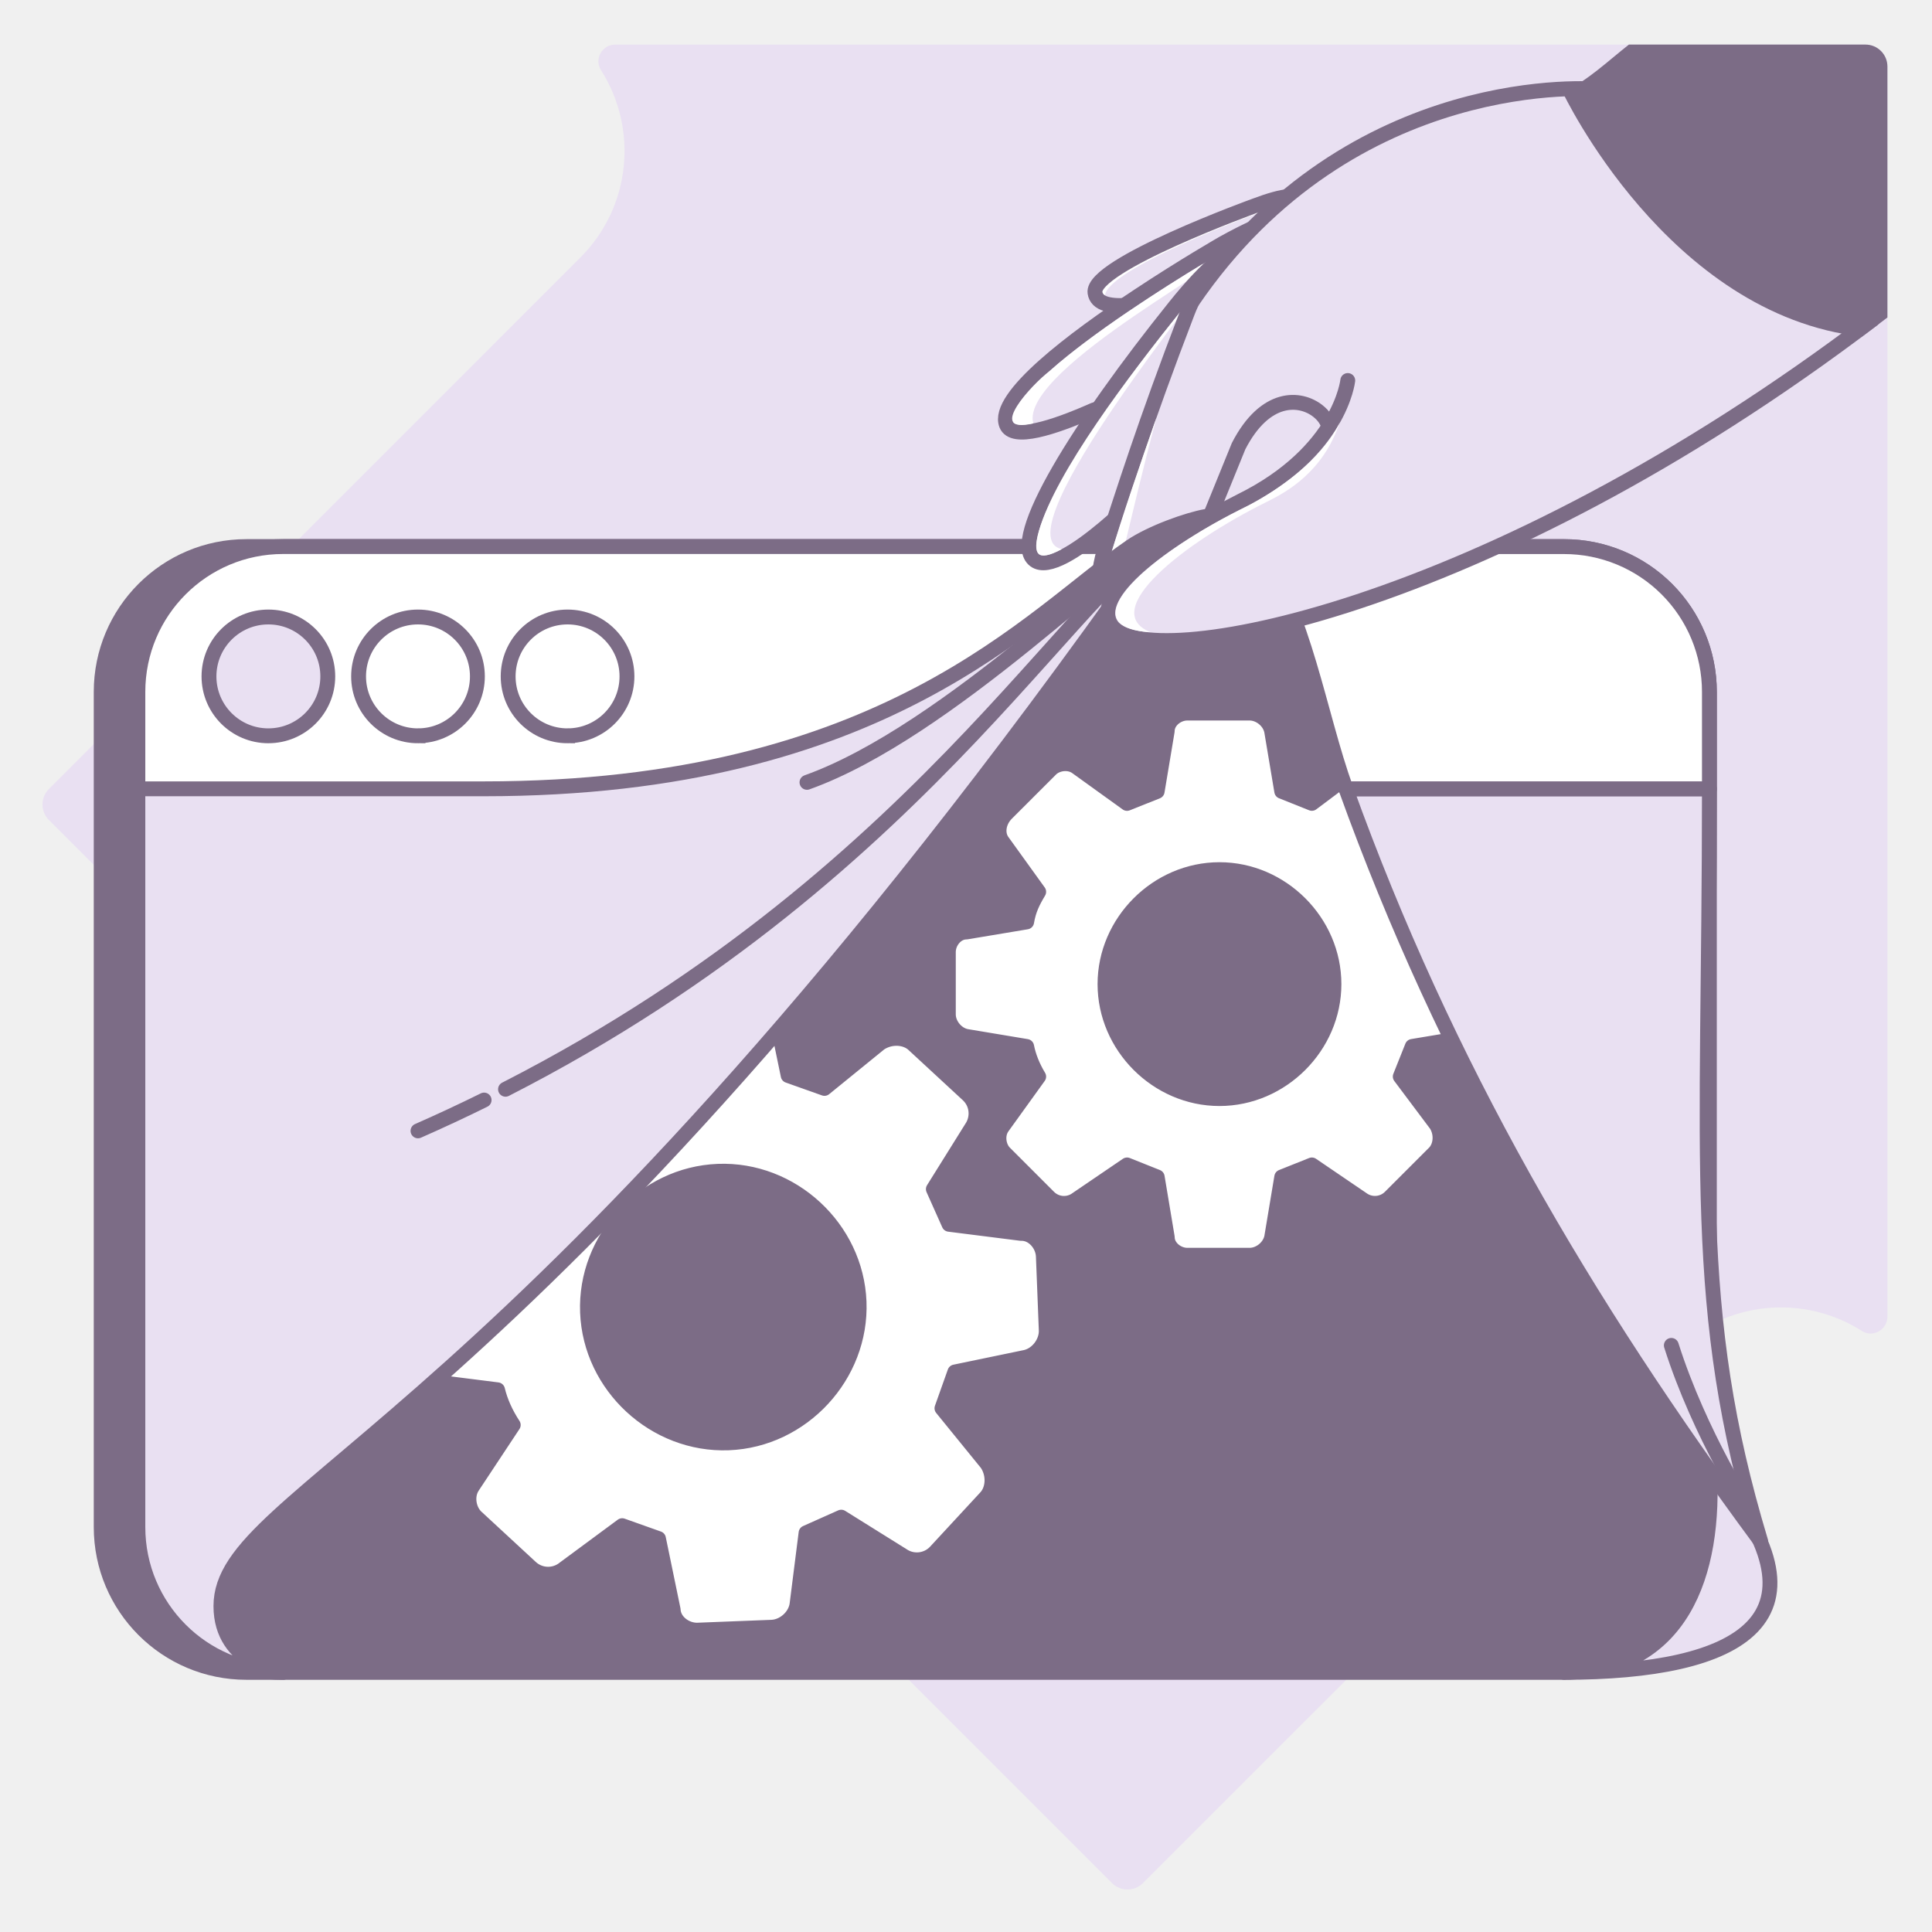
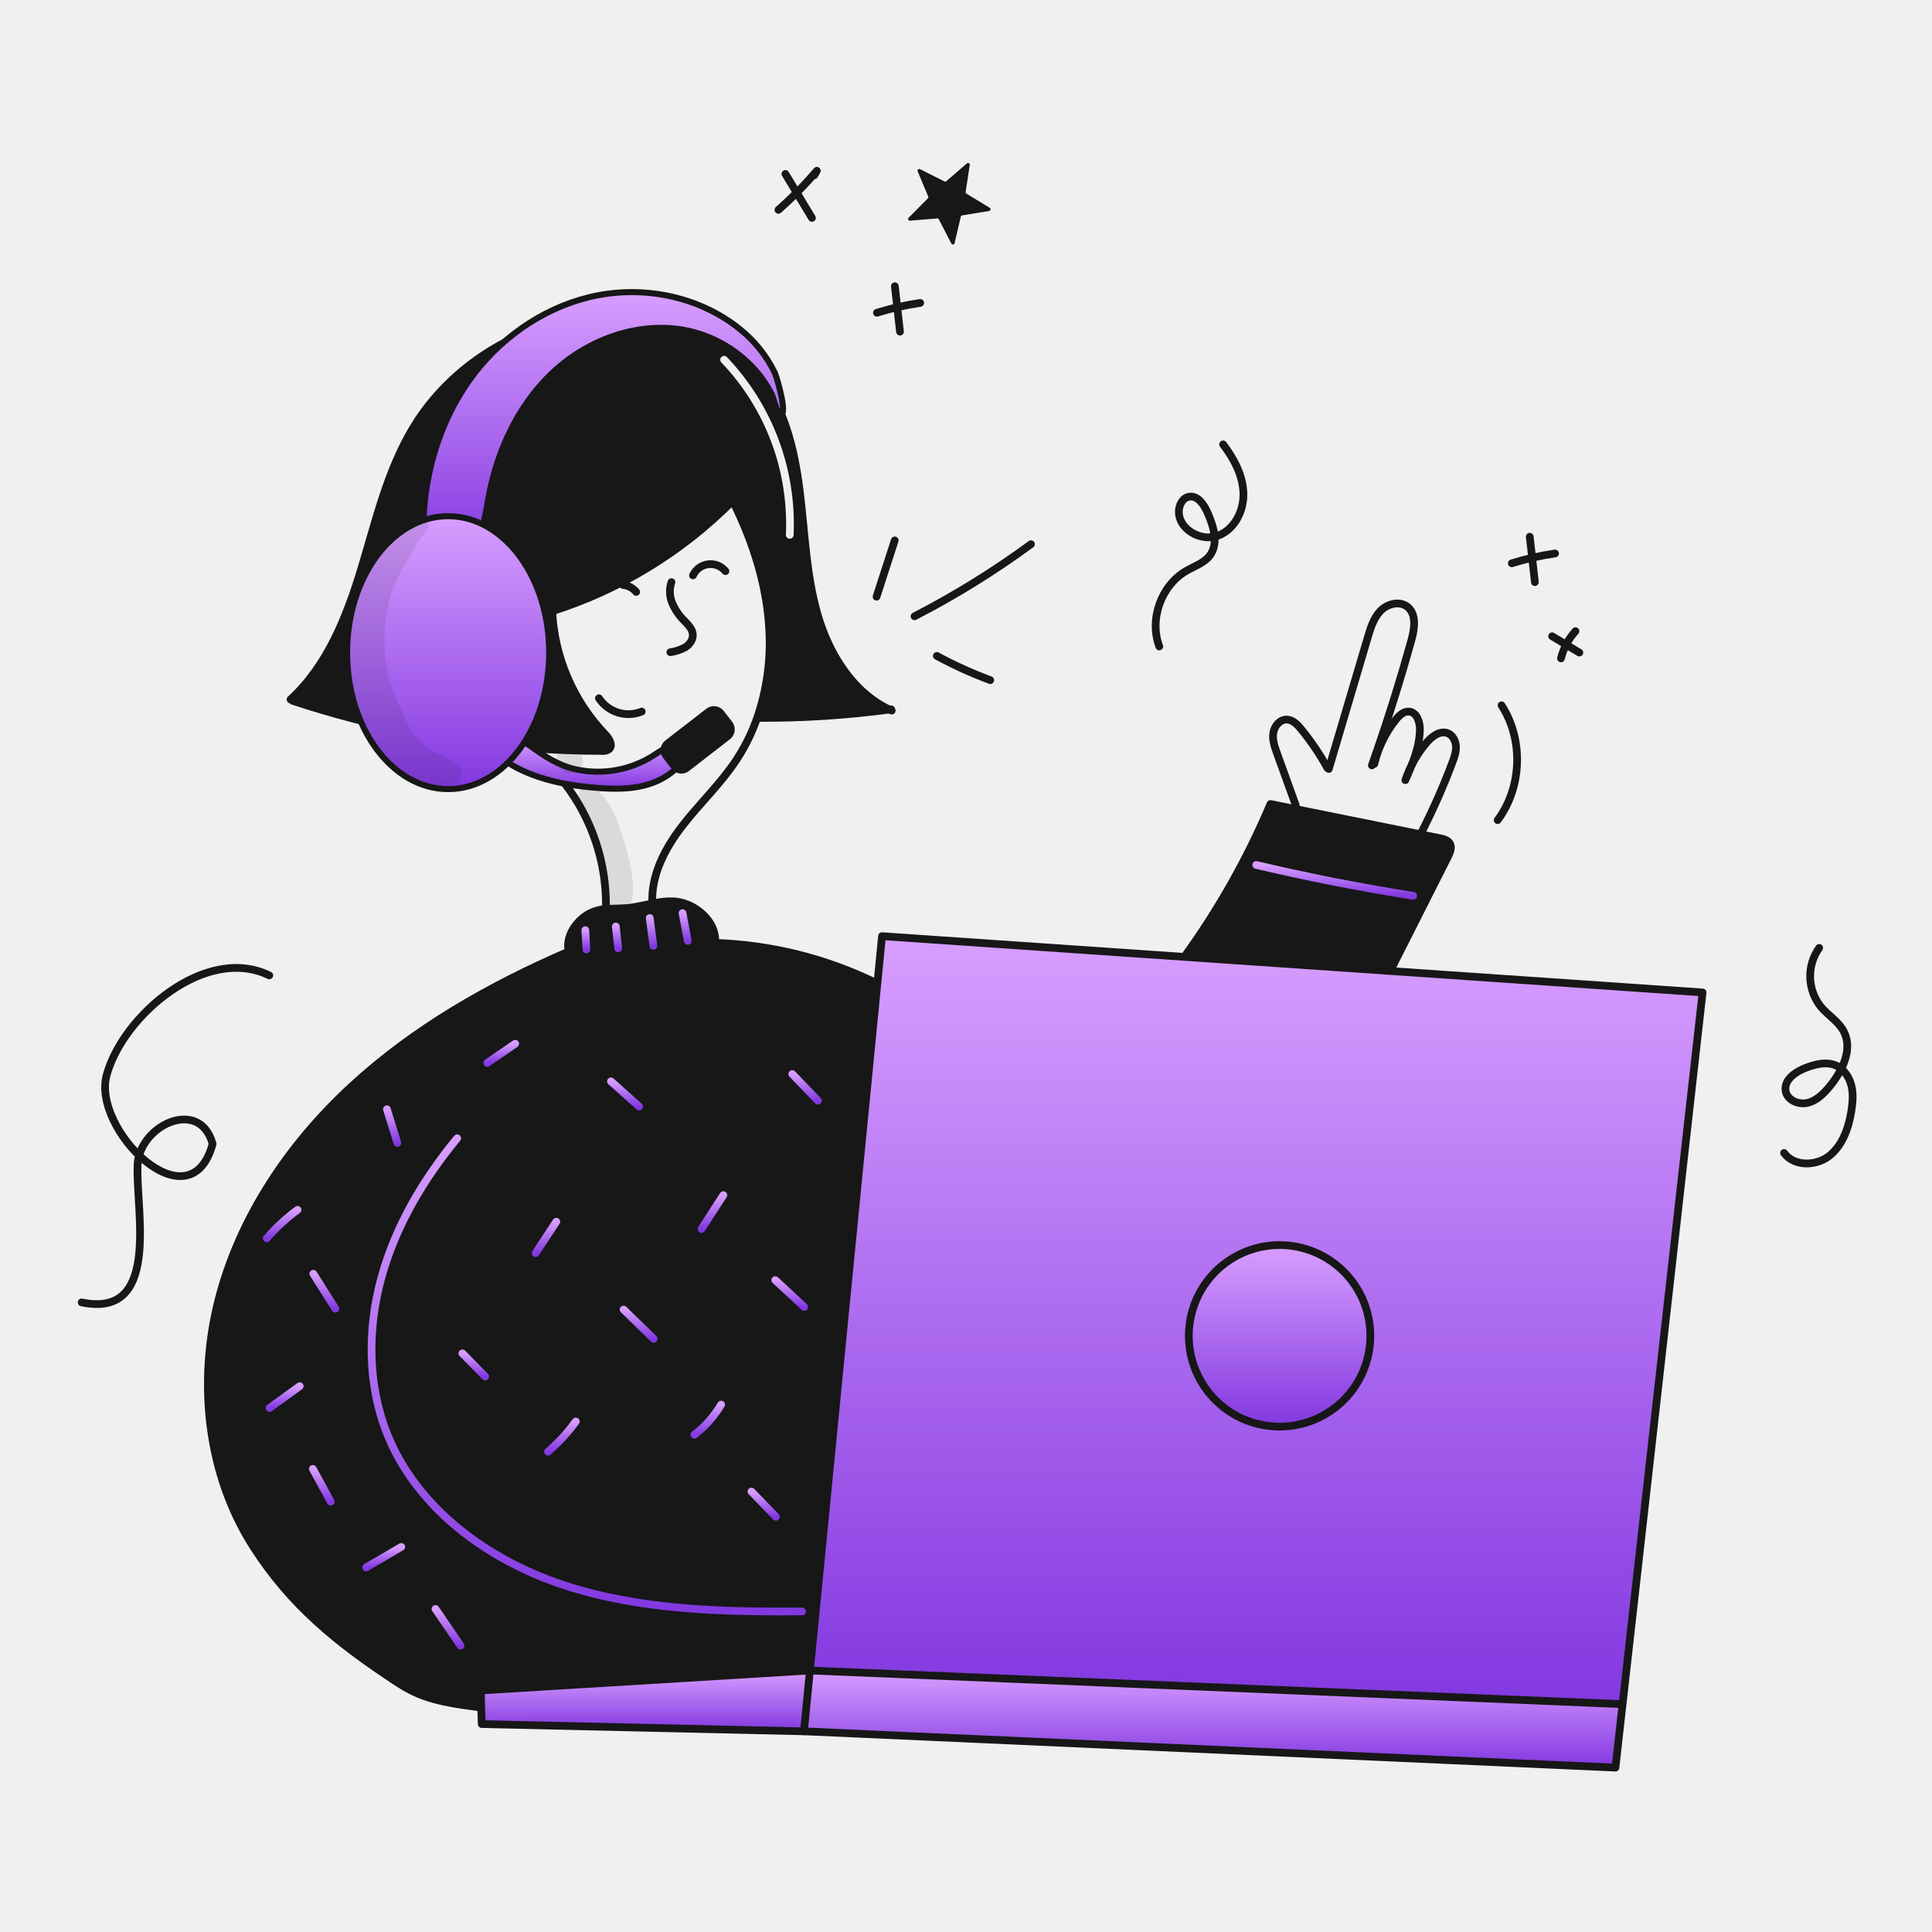
- <svg xmlns="http://www.w3.org/2000/svg" width="130" height="130" viewBox="0 0 130 130" fill="none">
-   <path d="M39.054 17.323 3.292 53.088a1.474 1.474 0 0 0 0 2.09l71.53 71.53c.579.576 1.51.576 2.09 0l35.765-35.768c3.421-3.422 8.687-3.883 12.604-1.383.743.476 1.719-.078 1.719-.96V4.478c0-.815-.662-1.477-1.477-1.477H41.397c-.882 0-1.433.974-.957 1.72 2.5 3.919 2.039 9.182-1.386 12.603Z" fill="#E9E0F2" />
-   <path d="M105.24 112.53H16.584c-5.4 0-9.775-4.376-9.775-9.781V46.558c0-5.405 4.376-9.781 9.775-9.781h88.656c5.41 0 9.78 4.376 9.78 9.78v56.192a9.77 9.77 0 0 1-9.78 9.781Z" fill="#7C6C86" stroke="#7C6C86" stroke-miterlimit="10" stroke-linecap="round" stroke-linejoin="round" />
-   <path d="M9.277 46.557v7.192c43.883 1.993 46.318.688 67.965-16.972h-58.19c-5.4 0-9.775 4.376-9.775 9.78Z" fill="#fff" stroke="#7C6C86" stroke-miterlimit="10" stroke-linecap="round" stroke-linejoin="round" />
-   <path d="M18.059 49.51a3.997 3.997 0 1 0 0-7.994 3.997 3.997 0 0 0 0 7.995Z" fill="#E9E0F2" stroke="#7C6C86" stroke-miterlimit="10" stroke-linecap="round" stroke-linejoin="round" />
-   <path d="M28.126 49.51a3.997 3.997 0 1 0 0-7.994 3.997 3.997 0 0 0 0 7.995ZM38.19 49.51a3.997 3.997 0 1 0 0-7.994 3.997 3.997 0 0 0 0 7.995Z" stroke="#7C6C86" stroke-miterlimit="10" />
-   <path fill-rule="evenodd" clip-rule="evenodd" d="M85.121 14.162s-11.043 4-10.776 5.855c.118.89-.584.241-.665-.325-.267-1.856 10.777-5.856 10.777-5.856 2.559-.75 3.785-.588.665.325Z" fill="#fff" />
-   <path clip-rule="evenodd" d="M84.457 13.838s-11.044 4-10.777 5.855c.111.774 1.049.977 2.573.813 6.734-.774 16.24-9.701 8.204-6.668Z" stroke="#7C6C86" stroke-miterlimit="10" stroke-linecap="round" stroke-linejoin="round" />
-   <path fill-rule="evenodd" clip-rule="evenodd" d="M82.29 16.375s-2.646 1.516-5.68 3.527c-4.39 2.898-9.606 6.82-8.891 8.673.426 1.094 3.138.226 5.87-.982 9.13-2.863 21.502-18.314 8.7-11.218Z" fill="#E9E0F2" stroke="#7C6C86" stroke-miterlimit="10" stroke-linecap="round" stroke-linejoin="round" />
-   <path d="M80.847 17.812c-2.538 1.537-7.33 4.572-10.264 7.192-1.054.782-4.34 4.259-1.054 3.486-1.038-3.68 15.356-12.028 11.318-10.678Z" fill="#fff" />
-   <path fill-rule="evenodd" clip-rule="evenodd" d="M79.043 20.65c-6.373 7.936-11.241 15.683-9.419 17.049 1.752 1.313 7.984-5.283 7.984-5.283 6.979-5.903 10.866-23.518 1.435-11.767Z" fill="#E9E0F2" stroke="#7C6C86" stroke-miterlimit="10" stroke-linecap="round" stroke-linejoin="round" />
-   <path d="M71.447 36.948c-4.348-.925 11.321-19.651 7.986-15.986-3.452 4.3-8.377 10.77-9.522 14.75-.456 1.589-.119 2.138 1.536 1.236Z" fill="#fff" />
-   <path fill-rule="evenodd" clip-rule="evenodd" d="M89.405 28.723v-.006c-.075-.364-.33-.748-.717-1.054-1.183-.943-3.55-1.135-5.347 2.359l-1.956 4.81s-3.218 8.498-6.603 7.227c-1.147-.429-.952-2.479-.774-3.689.084-.57.22-1.127.4-1.672 1.139-3.452 2.571-8.084 5.5-15.695.651-1.688 1.761-3.188 3.266-4.189 7.697-5.103 15.942 6.681 6.231 11.909Z" fill="#E9E0F2" stroke="#7C6C86" stroke-miterlimit="10" stroke-linecap="round" stroke-linejoin="round" />
-   <path d="M75.606 37.006c.555-2.296 1.2-5.096 2.216-8.916-1.137 3.236-2.321 6.65-3.15 9.492l.934-.576Z" fill="#fff" />
-   <path fill-rule="evenodd" clip-rule="evenodd" d="m53.033 72.369 2.443.868 3.733-3.035c.782-.512 1.75-.39 2.25.072l3.664 3.388c.665.615.704 1.578.248 2.237l-2.568 4.114 1.057 2.367 4.84.612c.801-.03 1.475.746 1.505 1.547l.195 4.968c.03.801-.579 1.627-1.374 1.82l-4.776.99-.868 2.442 3.035 3.733c.511.782.389 1.75-.073 2.251l-3.388 3.663a1.717 1.717 0 0 1-2.237.248l-4.114-2.568c-.79.354-1.577.704-2.367 1.057l-.612 4.841c-.128.806-.904 1.48-1.705 1.51l-4.968.195c-.802.03-1.628-.579-1.658-1.38l-.988-4.782-2.442-.868-3.9 2.882a1.718 1.718 0 0 1-2.25-.072l-3.664-3.388c-.501-.462-.699-1.416-.242-2.078l2.726-4.12c-.512-.782-.865-1.572-1.057-2.367l-4.84-.612c-.807-.128-1.48-.904-1.511-1.706l-.195-4.968c-.03-.8.579-1.627 1.38-1.658l4.776-.99c.123-.968.418-1.622.868-2.442l-3.043-3.892c-.506-.623-.384-1.591.23-2.256l3.389-3.664c.462-.5 1.416-.698 2.078-.242l4.12 2.726c.79-.353 1.577-.703 2.367-1.057l.612-4.84c-.03-.801.746-1.474 1.547-1.505l4.968-.194c.801-.031 1.627.578 1.82 1.374l.99 4.779Zm-4.723 6.445c-4.968.195-8.971 4.526-8.776 9.494.194 4.968 4.526 8.971 9.494 8.777 4.968-.195 8.971-4.526 8.776-9.494-.195-4.969-4.526-8.974-9.494-8.777ZM86.245 53.247l2.027.81 3.244-2.431c.676-.407 1.485-.27 1.892.136l2.973 2.974c.54.54.54 1.352.137 1.891l-2.298 3.377.81 2.028 4.052.676c.676 0 1.216.676 1.216 1.352v4.19c0 .675-.54 1.351-1.216 1.485l-4.053.676-.809 2.028 2.431 3.243c.406.676.27 1.486-.136 1.892l-2.974 2.974a1.45 1.45 0 0 1-1.891.136l-3.378-2.298-2.027.81-.676 4.053c-.137.676-.81 1.215-1.486 1.215h-4.19c-.675 0-1.351-.54-1.351-1.215l-.676-4.053-2.028-.81-3.377 2.298a1.444 1.444 0 0 1-1.892-.136l-2.973-2.974c-.406-.406-.54-1.216-.137-1.755l2.432-3.377c-.407-.676-.676-1.352-.81-2.028l-4.053-.676c-.676-.137-1.216-.81-1.216-1.486v-4.19c0-.675.54-1.351 1.216-1.351l4.053-.676c.136-.81.406-1.352.81-2.028l-2.432-3.377c-.406-.54-.27-1.352.27-1.892l2.974-2.973c.406-.407 1.216-.54 1.755-.137l3.377 2.432 2.028-.81.676-4.053c0-.676.676-1.216 1.352-1.216h4.19c.675 0 1.351.54 1.485 1.216l.679 4.05Zm-4.19 5.269c-4.189 0-7.702 3.513-7.702 7.703 0 4.189 3.513 7.702 7.702 7.702 4.19 0 7.703-3.513 7.703-7.702 0-4.19-3.513-7.703-7.703-7.703Z" fill="#fff" stroke="#7C6C86" stroke-miterlimit="10" stroke-linecap="round" stroke-linejoin="round" />
-   <path fill-rule="evenodd" clip-rule="evenodd" d="M81.163 34.748c-1.176.367-3.296 1.62-3.88 2.449-42.019 59.468-62.418 62.982-62.418 70.874 0 3.947 4.187 4.462 4.187 4.462-5.4 0-9.775-4.376-9.775-9.781V53.078H32.54c27.01 0 36.794-11.672 43.537-16.298 1.352-.93 3.861-1.823 5.085-2.032Z" fill="#E9E0F2" stroke="#7C6C86" stroke-miterlimit="10" stroke-linecap="round" stroke-linejoin="round" />
-   <path d="M34.015 73.294C63.15 58.412 73.1 37.47 80.11 35.156M28.126 76.094a110.31 110.31 0 0 0 4.448-2.075" stroke="#7C6C86" stroke-miterlimit="10" stroke-linecap="round" stroke-linejoin="round" />
-   <path d="M54.3 52.643c9.496-3.391 21.441-15.617 24.598-17.21" stroke="#7C6C86" stroke-miterlimit="10" stroke-linecap="round" stroke-linejoin="round" />
-   <path fill-rule="evenodd" clip-rule="evenodd" d="M105.241 112.53c7.831 0 10.259-6.53 9.773-13.926C124 109 117 112.53 105.241 112.53Z" fill="#E9E0F2" stroke="#7C6C86" stroke-miterlimit="10" stroke-linecap="round" stroke-linejoin="round" />
-   <path fill-rule="evenodd" clip-rule="evenodd" d="M118.472 103.707C106.5 87.5 97.254 71.635 90.565 53.079h24.458c0 25.274-1.266 34.984 3.449 50.628Z" fill="#E9E0F2" stroke="#7C6C86" stroke-miterlimit="10" stroke-linecap="round" stroke-linejoin="round" />
-   <path d="M112.46 90.528c1.914 6.04 5.369 11.338 5.369 11.338" stroke="#7C6C86" stroke-miterlimit="10" stroke-linecap="round" stroke-linejoin="round" />
-   <path fill-rule="evenodd" clip-rule="evenodd" d="M115.023 46.56v6.517H90.565c-1.825-5.06-2.78-11.844-5.947-16.296h20.624a9.773 9.773 0 0 1 9.781 9.778Z" fill="#fff" stroke="#7C6C86" stroke-miterlimit="10" stroke-linecap="round" stroke-linejoin="round" />
-   <path d="M83.505 33.702c-5.469 2.76-10.092 6.29-8.723 8.362 8.411 4.806 41.87-10.627 47.997-20.76C126.04 6.51 99.007-3.333 80.229 20.28l10.459 5.325s-.512 4.8-7.183 8.097Z" fill="#E9E0F2" />
-   <path d="M126 21.5C99.821 41.379 76.963 45.369 74.782 42.064c-1.37-2.072 3.254-5.603 8.723-8.362 6.67-3.296 7.183-8.098 7.183-8.098" stroke="#7C6C86" stroke-miterlimit="10" stroke-linecap="round" stroke-linejoin="round" />
-   <path fill-rule="evenodd" clip-rule="evenodd" d="M90.145 28.416s-1.123 2.912-6.144 5.603c-6.588 3.169-12.307 8.193-6.588 8.521-3.517-1.43 2.107-5.945 7.864-8.791 1.27-.629 3.767-1.99 4.868-5.333Z" fill="#fff" />
-   <path d="M80.226 20.28C91 4.5 107.5 6 107.5 6" stroke="#7C6C86" stroke-miterlimit="10" stroke-linecap="round" stroke-linejoin="round" />
-   <path d="M105.153 6.22s7.054 14.967 20.134 16.43c.588-.433 1.159-.862 1.713-1.288V4.477c0-.815-.662-1.477-1.477-1.477h-15.917c-1.441 1.13-2.778 2.433-4.453 3.22Z" fill="#7C6C86" />
+ <svg xmlns="http://www.w3.org/2000/svg" width="960" height="960" viewBox="0 0 960 960" fill="none">
+   <g clip-path="url(#clip0_46_109)">
+     <g clip-path="url(#clip1_46_109)">
+       <path fill-rule="evenodd" clip-rule="evenodd" d="M274.396 303.719C308.162 292.965 338.839 274.229 363.826 249.1L364.544 249.804C374.448 269.815 381.295 291.591 382.295 313.904C383.008 328.353 380.974 342.807 376.301 356.498L376.927 356.715C398.678 356.832 420.412 355.448 441.974 352.574C423.597 343.871 411.865 324.788 406.217 305.188C402.101 290.882 400.656 276.024 399.211 261.165C398.637 255.266 398.063 249.367 397.323 243.502C394.716 222.863 389.592 201.662 376.365 185.611C362.729 169.074 341.707 159.835 320.455 157.049C275.842 151.183 228.766 173.803 205.466 212.294C194.847 229.832 189.103 249.683 183.382 269.457C182.129 273.788 180.877 278.115 179.575 282.414C172.355 306.222 162.86 330.451 144.598 347.333L145.467 348.24C183.794 360.906 223.534 368.812 263.791 371.78C275.555 372.658 287.329 373.11 299.113 373.136C300.342 373.278 301.582 372.979 302.613 372.293C304.811 370.401 302.689 366.926 300.683 364.843C284.851 348.295 275.518 326.593 274.396 303.719ZM361.186 177.428C360.454 176.662 359.241 176.635 358.475 177.366C357.71 178.097 357.682 179.311 358.414 180.076C369.27 191.438 377.71 204.882 383.225 219.596C388.741 234.31 391.216 249.99 390.503 265.688C390.455 266.746 391.273 267.642 392.331 267.69C393.388 267.738 394.285 266.92 394.333 265.862C395.07 249.647 392.512 233.45 386.815 218.25C381.118 203.051 372.4 189.164 361.186 177.428Z" fill="#171717" />
+       <path d="M846 493.139L806.247 846.834L805.416 846.745L402.444 830.068L435.964 488.654L438.264 465.166L588.524 475.479L691.257 482.52L846 493.139ZM680.92 663.782C680.92 654.862 678.275 646.142 673.32 638.726C668.364 631.309 661.32 625.529 653.079 622.115C644.838 618.702 635.77 617.808 627.022 619.549C618.273 621.289 610.237 625.584 603.93 631.892C597.622 638.199 593.327 646.235 591.587 654.983C589.847 663.732 590.74 672.8 594.153 681.041C597.567 689.282 603.347 696.326 610.764 701.281C618.181 706.237 626.9 708.882 635.82 708.882C647.782 708.882 659.253 704.13 667.711 695.673C676.169 687.215 680.92 675.743 680.92 663.782V663.782Z" fill="url(#paint0_linear_46_109)" />
+       <path d="M806.247 846.834L802.707 878.322L399.48 860.278L402.444 830.067L805.416 846.744L806.247 846.834Z" fill="url(#paint1_linear_46_109)" />
+       <path d="M720.4 419.057C721.6 421.051 720.553 423.581 719.505 425.664C710.112 444.245 700.723 462.831 691.339 481.42L691.262 482.52L588.529 475.479L588.542 475.351C605.621 451.768 619.963 426.318 631.289 399.493L643.429 401.947C664.349 406.177 685.265 410.403 706.176 414.624C709.269 415.25 712.348 415.876 715.441 416.503C717.315 416.885 719.411 417.408 720.4 419.057Z" fill="#171717" />
+       <path d="M635.821 618.672C644.74 618.672 653.459 621.317 660.876 626.272C668.292 631.227 674.073 638.27 677.487 646.51C680.9 654.751 681.794 663.818 680.055 672.566C678.316 681.315 674.021 689.351 667.715 695.659C661.409 701.966 653.374 706.262 644.626 708.004C635.878 709.745 626.81 708.854 618.569 705.442C610.328 702.03 603.284 696.251 598.327 688.836C593.37 681.421 590.723 672.702 590.721 663.783C590.719 657.859 591.885 651.994 594.151 646.52C596.416 641.047 599.738 636.074 603.926 631.885C608.114 627.696 613.087 624.373 618.559 622.106C624.032 619.839 629.897 618.672 635.821 618.672Z" fill="url(#paint2_linear_46_109)" />
+       <path d="M402.444 830.068L399.48 860.279L239.354 856.675L239.124 848.279L238.907 839.985L402.189 830.056L402.444 830.068Z" fill="url(#paint3_linear_46_109)" />
+       <path d="M355.378 468.514C383.304 469.435 410.712 476.297 435.778 488.642L435.97 488.655L402.45 830.069L402.194 830.056L238.912 839.986L239.129 848.28L238.107 848.306C215.015 845.546 207.007 842.338 196.28 835.246C167.309 816.064 144.587 797.777 125.84 768.525C102.985 732.871 98.1 687.261 108.493 646.201C118.886 605.141 143.572 568.541 174.703 539.826C205.834 511.111 243.203 489.82 282.075 473.026L282.548 472.77C281.014 465.537 285.794 458.163 292.12 454.329C294.914 452.749 298.038 451.844 301.244 451.684C305.18 451.339 309.295 451.543 313.333 451.007C316.911 450.534 320.541 449.64 324.157 448.924C329.499 447.863 334.828 447.199 339.901 448.824C348.412 451.559 356.001 459.367 355.39 468.287L355.378 468.514Z" fill="#171717" />
+       <path d="M274.4 303.723C308.167 292.969 338.843 274.234 363.83 249.104C370.51 242.347 376.718 235.139 382.411 227.532" stroke="#171717" stroke-width="3.834" stroke-linecap="round" stroke-linejoin="round" />
+       <path d="M364.542 249.808C374.442 269.821 381.296 291.597 382.293 313.908C383.008 328.357 380.975 342.81 376.301 356.501C373.704 363.978 370.189 371.104 365.835 377.714C358.065 389.445 347.688 399.214 339.075 410.341C330.462 421.468 323.42 434.826 324.149 448.884" stroke="#171717" stroke-width="3.834" stroke-linecap="round" stroke-linejoin="round" />
+       <path d="M274.4 303.724C275.522 326.597 284.855 348.299 300.687 364.848C302.693 366.931 304.815 370.407 302.617 372.298C301.586 372.983 300.346 373.282 299.117 373.141C287.333 373.115 275.559 372.663 263.795 371.786C223.538 368.817 183.798 360.911 145.471 348.246" stroke="#171717" stroke-width="3.834" stroke-linecap="round" stroke-linejoin="round" />
+       <path d="M144.365 347.556C144.442 347.479 144.518 347.415 144.595 347.339C162.857 330.457 172.352 306.228 179.572 282.42C186.818 258.497 192.518 233.679 205.463 212.3C228.763 173.809 275.839 151.189 320.452 157.055C341.704 159.841 362.726 169.08 376.362 185.617C389.589 201.668 394.713 222.869 397.32 243.508C399.927 264.147 400.464 285.208 406.214 305.194C411.862 324.794 423.594 343.877 441.971 352.58C442.342 352.759 442.712 352.925 443.083 353.091" stroke="#171717" stroke-width="3.834" stroke-linecap="round" stroke-linejoin="round" />
+       <path d="M376.924 356.72C398.676 356.837 420.41 355.453 441.971 352.579L442.84 352.464" stroke="#171717" stroke-width="3.834" stroke-linecap="round" stroke-linejoin="round" />
+       <path d="M263.75 372.208C275.437 381.483 284.869 393.286 291.338 406.73C297.807 420.174 301.145 434.91 301.1 449.83" stroke="#171717" stroke-width="3.834" stroke-linecap="round" stroke-linejoin="round" />
+       <path d="M588.525 475.478L438.265 465.165L435.965 488.654L402.444 830.067L399.48 860.278L802.707 878.322L806.247 846.834L846.004 493.139L691.258 482.519L588.525 475.478Z" stroke="#171717" stroke-width="3.834" stroke-linecap="round" stroke-linejoin="round" />
+       <path d="M399.48 860.279L239.354 856.675L239.124 848.279L238.907 839.985L402.189 830.056L402.444 830.068L805.416 846.745" stroke="#171717" stroke-width="3.834" stroke-linecap="round" stroke-linejoin="round" />
+       <path d="M680.92 663.783C680.918 672.702 678.271 681.421 673.314 688.836C668.357 696.251 661.312 702.03 653.071 705.442C644.83 708.854 635.762 709.745 627.014 708.004C618.267 706.262 610.232 701.966 603.925 695.659C597.619 689.351 593.325 681.315 591.586 672.566C589.846 663.818 590.74 654.751 594.154 646.51C597.568 638.27 603.348 631.227 610.765 626.272C618.181 621.317 626.9 618.672 635.82 618.672C641.743 618.672 647.609 619.839 653.081 622.106C658.554 624.373 663.526 627.696 667.714 631.885C671.902 636.074 675.224 641.047 677.49 646.52C679.756 651.994 680.921 657.859 680.92 663.783V663.783Z" stroke="#171717" stroke-width="3.834" stroke-linecap="round" stroke-linejoin="round" />
+       <path d="M333.091 324.082C335.689 323.715 338.2 322.884 340.503 321.628C342.727 320.235 344.465 317.781 344.247 315.162C344.017 312.414 341.793 310.319 339.889 308.312C337.373 305.829 335.375 302.872 334.01 299.612C332.64 296.32 332.508 292.643 333.639 289.261" stroke="#171717" stroke-width="3.834" stroke-linecap="round" stroke-linejoin="round" />
+       <path d="M316.12 294.127C315.311 293.148 314.317 292.34 313.194 291.747C312.071 291.155 310.842 290.791 309.577 290.677" stroke="#171717" stroke-width="3.834" stroke-linecap="round" stroke-linejoin="round" />
+       <path d="M344.337 285.91C345.015 284.431 346.058 283.149 347.366 282.183C348.675 281.218 350.208 280.6 351.82 280.388C353.433 280.176 355.073 280.376 356.587 280.971C358.101 281.566 359.44 282.535 360.477 283.788" stroke="#171717" stroke-width="3.834" stroke-linecap="round" stroke-linejoin="round" />
+       <path d="M297.601 346.956C299.838 350.346 303.18 352.857 307.059 354.062C310.938 355.266 315.115 355.09 318.879 353.563" stroke="#171717" stroke-width="3.834" stroke-linecap="round" stroke-linejoin="round" />
+       <path d="M238.1 848.3C215.008 845.54 207 842.332 196.273 835.24C167.302 816.058 144.58 797.771 125.833 768.519C102.985 732.868 98.1 687.258 108.493 646.2C118.886 605.142 143.572 568.54 174.703 539.825C205.834 511.11 243.203 489.819 282.075 473.025" stroke="#171717" stroke-width="3.834" stroke-linecap="round" stroke-linejoin="round" />
+       <path d="M282.548 472.77C281.014 465.537 285.794 458.163 292.12 454.329C294.915 452.749 298.039 451.844 301.244 451.684C305.18 451.339 309.295 451.543 313.333 451.007C316.911 450.534 320.541 449.64 324.157 448.924C329.499 447.863 334.828 447.199 339.901 448.824C348.412 451.559 356.001 459.367 355.39 468.287" stroke="#171717" stroke-width="3.834" stroke-linecap="round" stroke-linejoin="round" />
+       <path d="M355.276 468.514H355.376C383.302 469.435 410.711 476.297 435.776 488.642" stroke="#171717" stroke-width="3.834" stroke-linecap="round" stroke-linejoin="round" />
+       <path d="M588.538 475.35C605.617 451.767 619.958 426.317 631.285 399.492L643.425 401.946C664.345 406.176 685.261 410.402 706.172 414.623C709.265 415.249 712.344 415.875 715.437 416.502C717.316 416.885 719.411 417.409 720.395 419.058C721.595 421.052 720.548 423.582 719.5 425.665C710.107 444.246 700.718 462.831 691.334 481.421" stroke="#171717" stroke-width="3.834" stroke-linecap="round" stroke-linejoin="round" />
+       <path d="M643.821 400.001C640.741 391.477 637.657 382.949 634.569 374.417C633.393 371.158 632.192 367.746 632.669 364.317C633.146 360.888 635.869 357.493 639.327 357.544C642.327 357.582 644.682 360.023 646.573 362.362C651.466 368.348 655.803 374.769 659.531 381.544" stroke="#171717" stroke-width="3.834" stroke-linecap="round" stroke-linejoin="round" />
+       <path d="M701.546 379.952C703.718 374.393 705.405 368.668 705.533 362.738C705.622 358.828 704.051 353.907 700.153 353.588C697.495 353.358 695.271 355.488 693.61 357.575C689.758 362.403 686.731 367.835 684.652 373.651C683.963 375.584 683.383 377.554 682.914 379.551" stroke="#171717" stroke-width="3.834" stroke-linecap="round" stroke-linejoin="round" />
+       <path d="M701.547 379.952C700.278 382.436 699.197 385.012 698.313 387.658C699.424 385.115 700.537 382.559 701.547 379.952Z" stroke="#171717" stroke-width="3.834" stroke-linecap="round" stroke-linejoin="round" />
+       <path d="M706.415 413.434C712.144 402.221 717.234 390.693 721.661 378.904C722.619 376.348 723.561 373.716 723.461 370.994C723.361 368.272 721.979 365.422 719.474 364.374C715.64 362.774 711.538 365.874 708.854 369.026C706.001 372.372 703.548 376.039 701.544 379.952" stroke="#171717" stroke-width="3.834" stroke-linecap="round" stroke-linejoin="round" />
+       <path d="M681.674 380.324C682.492 378.036 683.284 375.736 684.074 373.449H684.087C690.4 355.187 696.142 336.742 701.314 318.114C702.914 312.351 703.985 305.028 699.214 301.414C695.329 298.462 689.387 300.021 685.975 303.523C682.563 307.025 681.068 311.923 679.675 316.609C673.233 338.333 666.793 360.063 660.353 381.797C660.327 381.897 660.289 381.997 660.264 382.104" stroke="#171717" stroke-width="3.834" stroke-linecap="round" stroke-linejoin="round" />
+       <path d="M367.51 163.437C348.216 147.874 321.776 142.09 297.416 146.678C273.056 151.266 250.99 165.778 235.843 185.399C220.696 205.02 212.318 229.49 210.638 254.222C210.118 261.88 211.073 271.104 217.845 274.716C224.276 278.146 232.587 274.072 236.563 267.963C240.539 261.854 241.421 254.323 242.744 247.155C247.027 223.955 257.359 201.41 274.526 185.221C291.693 169.032 316.116 159.876 339.38 163.821C354.453 166.466 368.026 174.563 377.514 186.571C379.8 189.48 381.79 192.609 383.457 195.912C384.248 197.487 386.135 205.201 387.439 205.746C391.949 207.634 385.988 187.346 385.01 185.268C380.893 176.767 374.911 169.305 367.51 163.437Z" fill="url(#paint4_linear_46_109)" stroke="#171717" stroke-width="3" stroke-miterlimit="10" />
+       <path d="M286.572 382.378C299.835 385.138 313.652 382.557 325.024 375.195C327.48 373.587 329.924 371.715 332.824 371.27C335.724 370.825 339.216 372.501 339.494 375.423C339.672 377.284 338.533 379.005 337.301 380.411C332.72 385.636 326.201 388.902 319.437 390.493C312.673 392.084 305.637 392.106 298.7 391.655C282.876 390.628 265.021 387.367 251.57 378.419C247.793 375.907 243.215 370.453 249.406 367.983C253.947 366.171 259.633 367.883 263.382 370.583C270.735 375.882 277.5 380.442 286.572 382.378Z" fill="url(#paint5_linear_46_109)" stroke="#171717" stroke-width="3" stroke-miterlimit="10" />
+       <path d="M362.682 367.335L342.364 383.087C341.72 383.586 340.985 383.953 340.199 384.168C339.414 384.383 338.594 384.441 337.786 384.339C336.978 384.237 336.198 383.977 335.491 383.573C334.784 383.169 334.163 382.63 333.664 381.987L329.52 376.642C329.021 375.998 328.653 375.263 328.438 374.477C328.224 373.692 328.166 372.872 328.268 372.064C328.37 371.256 328.63 370.476 329.034 369.769C329.437 369.062 329.976 368.441 330.62 367.942L350.938 352.19C351.581 351.691 352.317 351.323 353.102 351.108C353.888 350.894 354.708 350.835 355.516 350.938C356.324 351.04 357.104 351.3 357.811 351.704C358.518 352.107 359.139 352.646 359.638 353.29L363.782 358.635C364.281 359.278 364.648 360.014 364.863 360.799C365.078 361.585 365.136 362.405 365.034 363.213C364.932 364.021 364.672 364.8 364.268 365.508C363.864 366.215 363.325 366.836 362.682 367.335V367.335Z" fill="#171717" />
+       <path d="M398.556 800.73C358.707 800.939 318.129 800.105 280.269 787.672C242.409 775.239 207.078 749.421 192.338 712.398C182.572 687.869 182.538 660.074 189.57 634.625C196.602 609.176 210.37 585.946 227.176 565.582" stroke="url(#paint6_linear_46_109)" stroke-width="3.834" stroke-linecap="round" stroke-linejoin="round" />
+       <path d="M341.736 467.523C340.874 462.923 340.01 458.323 339.146 453.723" stroke="url(#paint7_linear_46_109)" stroke-width="3.834" stroke-linecap="round" stroke-linejoin="round" />
+       <path d="M324.666 469.975C324.059 465.365 323.452 460.755 322.846 456.145" stroke="url(#paint8_linear_46_109)" stroke-width="3.834" stroke-linecap="round" stroke-linejoin="round" />
+       <path d="M307.187 471.182C306.787 467.573 306.389 463.964 305.992 460.356" stroke="url(#paint9_linear_46_109)" stroke-width="3.834" stroke-linecap="round" stroke-linejoin="round" />
+       <path d="M291.385 471.801C291.202 468.593 291.019 465.384 290.835 462.176" stroke="url(#paint10_linear_46_109)" stroke-width="3.834" stroke-linecap="round" stroke-linejoin="round" />
+       <path d="M624.212 429.794C650.005 435.892 676.005 441.002 702.212 445.124" stroke="url(#paint11_linear_46_109)" stroke-width="3.834" stroke-linecap="round" stroke-linejoin="round" />
+       <path d="M406.407 546.948C402.166 542.53 397.925 538.112 393.683 533.693" stroke="url(#paint12_linear_46_109)" stroke-width="3.834" stroke-linecap="round" stroke-linejoin="round" />
+       <path d="M348.589 610.66C352.207 605.053 355.825 599.447 359.444 593.841" stroke="url(#paint13_linear_46_109)" stroke-width="3.834" stroke-linecap="round" stroke-linejoin="round" />
+       <path d="M317.573 549.833L303.573 537.326" stroke="url(#paint14_linear_46_109)" stroke-width="3.834" stroke-linecap="round" stroke-linejoin="round" />
+       <path d="M266.167 622.665L276.426 607.052" stroke="url(#paint15_linear_46_109)" stroke-width="3.834" stroke-linecap="round" stroke-linejoin="round" />
+       <path d="M324.8 665.249C319.82 660.4 314.839 655.552 309.857 650.705" stroke="url(#paint16_linear_46_109)" stroke-width="3.834" stroke-linecap="round" stroke-linejoin="round" />
+       <path d="M399.587 649.401L385.231 636.088" stroke="url(#paint17_linear_46_109)" stroke-width="3.834" stroke-linecap="round" stroke-linejoin="round" />
+       <path d="M345.06 712.949C350.401 708.836 354.906 703.74 358.332 697.935" stroke="url(#paint18_linear_46_109)" stroke-width="3.834" stroke-linecap="round" stroke-linejoin="round" />
+       <path d="M272.286 721.36C277.478 716.916 282.122 711.869 286.118 706.325" stroke="url(#paint19_linear_46_109)" stroke-width="3.834" stroke-linecap="round" stroke-linejoin="round" />
+       <path d="M241.09 684.001L229.768 672.473" stroke="url(#paint20_linear_46_109)" stroke-width="3.834" stroke-linecap="round" stroke-linejoin="round" />
+       <path d="M385.507 753.679L373.382 741.144" stroke="url(#paint21_linear_46_109)" stroke-width="3.834" stroke-linecap="round" stroke-linejoin="round" />
+       <path d="M228.828 817.69L216.384 799.479" stroke="url(#paint22_linear_46_109)" stroke-width="3.834" stroke-linecap="round" stroke-linejoin="round" />
+       <path d="M181.947 778.868L199.4 768.659" stroke="url(#paint23_linear_46_109)" stroke-width="3.834" stroke-linecap="round" stroke-linejoin="round" />
+       <path d="M164.333 746.183L155.446 729.873" stroke="url(#paint24_linear_46_109)" stroke-width="3.834" stroke-linecap="round" stroke-linejoin="round" />
+       <path d="M133.923 699.648L148.93 688.785" stroke="url(#paint25_linear_46_109)" stroke-width="3.834" stroke-linecap="round" stroke-linejoin="round" />
+       <path d="M166.627 650.28L155.676 632.92" stroke="url(#paint26_linear_46_109)" stroke-width="3.834" stroke-linecap="round" stroke-linejoin="round" />
+       <path d="M132.539 615.321C137.104 610.048 142.244 605.301 147.861 601.167" stroke="url(#paint27_linear_46_109)" stroke-width="3.834" stroke-linecap="round" stroke-linejoin="round" />
+       <path d="M197.453 567.901C195.72 562.327 193.986 556.754 192.253 551.182" stroke="url(#paint28_linear_46_109)" stroke-width="3.834" stroke-linecap="round" stroke-linejoin="round" />
+       <path d="M242.11 528.162L256.01 518.633" stroke="url(#paint29_linear_46_109)" stroke-width="3.834" stroke-linecap="round" stroke-linejoin="round" />
+       <path d="M133.8 484.672C102.33 469.325 61.259 504.494 53.066 533.92C45.216 561.008 94.404 609.814 105.65 568.383C99.068 544.445 67.481 559.9 68.331 580.67C67.916 603.554 79.322 655.207 40.575 647.158" stroke="#171717" stroke-width="3.834" stroke-linecap="round" stroke-linejoin="round" />
+       <path d="M607.748 220.814C613.101 227.871 617.535 236.084 617.848 244.937C618.161 253.79 613.41 263.25 605.071 266.237C596.732 269.224 585.794 263.153 585.758 254.295C585.745 251.033 587.589 247.424 590.795 246.825C595.124 246.016 598.269 250.734 600.041 254.766C603.041 261.583 605.641 270.03 601.186 275.996C598.408 279.715 593.673 281.254 589.641 283.554C577.018 290.754 570.93 307.641 576.056 321.239" stroke="#171717" stroke-width="3.834" stroke-linecap="round" stroke-linejoin="round" />
+       <path d="M903.948 471C900.873 475.329 899.3 480.546 899.47 485.854C899.64 491.161 901.543 496.267 904.888 500.391C908.443 504.566 913.472 507.535 916.07 512.363C920.82 521.189 915.563 532.07 909.181 539.798C906.237 543.362 902.771 546.867 898.281 547.978C893.791 549.089 888.187 546.778 887.294 542.241C886.172 536.541 892.429 532.313 897.894 530.356C902.444 528.727 907.551 527.482 912.018 529.327C916.064 530.997 918.809 535.001 919.893 539.242C920.977 543.483 920.609 547.959 919.893 552.276C918.522 560.558 915.566 569.121 908.976 574.319C902.386 579.517 891.402 579.708 886.5 572.895" stroke="#171717" stroke-width="3.834" stroke-linecap="round" stroke-linejoin="round" />
+       <path d="M744.168 407.511C756.31 391.296 757.12 367.459 746.107 350.457" stroke="#171717" stroke-width="3.834" stroke-linecap="round" stroke-linejoin="round" />
+       <path d="M447.2 164.791C446.35 157.267 445.499 149.744 444.648 142.222" stroke="#171717" stroke-width="3.834" stroke-linecap="round" stroke-linejoin="round" />
+       <path d="M435.735 155.414C442.761 153.219 449.951 151.583 457.235 150.524" stroke="#171717" stroke-width="3.834" stroke-linecap="round" stroke-linejoin="round" />
+       <path d="M403.449 108.276L390.257 86.422" stroke="#171717" stroke-width="3.834" stroke-linecap="round" stroke-linejoin="round" />
+       <path d="M386.784 104.267C393.614 98.272 399.998 91.786 405.884 84.861L404.631 87.074" stroke="#171717" stroke-width="3.834" stroke-linecap="round" stroke-linejoin="round" />
+       <path d="M775.644 327.154C776.883 322.112 779.364 317.461 782.861 313.623" stroke="#171717" stroke-width="3.834" stroke-linecap="round" stroke-linejoin="round" />
+       <path d="M784.775 324.262L771.24 316.15" stroke="#171717" stroke-width="3.834" stroke-linecap="round" stroke-linejoin="round" />
+       <path d="M454.418 306.237C474.618 295.823 493.969 283.841 512.295 270.4" stroke="#171717" stroke-width="3.834" stroke-linecap="round" stroke-linejoin="round" />
+       <path d="M435.547 296.479L444.596 268.524" stroke="#171717" stroke-width="3.834" stroke-linecap="round" stroke-linejoin="round" />
+       <path d="M465.516 325.911C474.065 330.56 482.938 334.586 492.067 337.959" stroke="#171717" stroke-width="3.834" stroke-linecap="round" stroke-linejoin="round" />
+       <path d="M480.215 96.223L491.803 103.262C491.952 103.353 492.069 103.487 492.14 103.646C492.211 103.806 492.231 103.983 492.197 104.154C492.164 104.325 492.079 104.482 491.954 104.604C491.829 104.725 491.67 104.805 491.498 104.833L478.117 107.018C477.95 107.046 477.796 107.122 477.672 107.237C477.549 107.352 477.463 107.5 477.424 107.664L474.31 120.864C474.27 121.034 474.178 121.187 474.049 121.303C473.919 121.42 473.756 121.493 473.584 121.515C473.411 121.536 473.235 121.504 473.081 121.422C472.927 121.341 472.802 121.214 472.722 121.059L466.509 109C466.431 108.851 466.312 108.727 466.164 108.645C466.017 108.564 465.849 108.527 465.681 108.541L452.169 109.657C451.995 109.672 451.821 109.632 451.67 109.545C451.52 109.457 451.4 109.326 451.326 109.168C451.252 109.01 451.229 108.833 451.259 108.661C451.288 108.49 451.37 108.331 451.493 108.207L461.034 98.574C461.152 98.455 461.233 98.302 461.265 98.137C461.297 97.971 461.28 97.8 461.215 97.644L455.978 85.138C455.91 84.978 455.894 84.8 455.931 84.63C455.968 84.46 456.056 84.305 456.183 84.186C456.31 84.067 456.471 83.99 456.644 83.965C456.816 83.941 456.992 83.969 457.148 84.047L469.258 90.147C469.408 90.223 469.578 90.253 469.745 90.232C469.912 90.212 470.07 90.142 470.198 90.032L480.474 81.187C480.606 81.073 480.77 81.003 480.943 80.985C481.117 80.967 481.292 81.003 481.444 81.087C481.597 81.172 481.72 81.301 481.796 81.458C481.873 81.615 481.9 81.791 481.874 81.963L479.818 95.363C479.79 95.53 479.813 95.701 479.884 95.854C479.955 96.008 480.07 96.136 480.215 96.223V96.223Z" fill="#171717" />
+       <path d="M762.678 289.275C761.827 281.752 760.976 274.229 760.126 266.706" stroke="#171717" stroke-width="3.834" stroke-linecap="round" stroke-linejoin="round" />
+       <path d="M751.211 279.901C758.237 277.705 765.426 276.07 772.711 275.011" stroke="#171717" stroke-width="3.834" stroke-linecap="round" stroke-linejoin="round" />
+       <path d="M222.672 392.103C250.405 392.103 272.887 361.745 272.887 324.297C272.887 286.849 250.405 256.491 222.672 256.491C194.939 256.491 172.457 286.849 172.457 324.297C172.457 361.745 194.939 392.103 222.672 392.103Z" fill="url(#paint30_linear_46_109)" stroke="#171717" stroke-width="3" stroke-miterlimit="10" />
+       <g opacity="0.1">
+         <path d="M209.837 258.73C206.562 259.437 204.114 261.795 201.357 263.571C198.315 265.339 195.518 267.498 193.038 269.993C188.525 275.062 184.636 280.654 181.456 286.649C174.175 300.21 170.468 314.706 171.839 330.158C173.239 345.885 178.112 361.469 188.605 373.495C196.621 382.681 212.75 398.238 226.144 389.643C230.25 387.009 229.994 381.643 226.144 378.958C221.776 375.912 216.47 375.036 212.252 371.545C208.015 368.128 204.6 363.804 202.258 358.89C197.169 348.19 192.211 338.142 191.277 326.069C190.413 314.901 191.477 303.051 195.277 292.477C197.277 287.263 199.845 282.284 202.933 277.631C204.558 275.031 205.844 272.247 207.411 269.631C208.957 267.048 211.424 265.141 212.639 262.383C212.87 261.955 212.972 261.469 212.933 260.983C212.894 260.498 212.715 260.035 212.419 259.649C212.122 259.263 211.72 258.971 211.261 258.809C210.802 258.646 210.306 258.62 209.833 258.733L209.837 258.73Z" fill="#171717" />
+       </g>
+       <g opacity="0.1">
+         <path d="M276.65 375.545C276.397 376.54 276.376 377.579 276.589 378.583C276.803 379.587 277.244 380.528 277.88 381.333C278.435 382.285 279.232 383.074 280.188 383.62C281.145 384.167 282.229 384.453 283.331 384.448C284.433 384.444 285.514 384.15 286.467 383.596C287.419 383.042 288.21 382.247 288.758 381.291C289.306 380.335 289.594 379.252 289.592 378.15C289.589 377.048 289.297 375.966 288.745 375.013C288.192 374.059 287.399 373.268 286.444 372.718C285.489 372.167 284.407 371.878 283.305 371.878C280.665 371.6 277.436 372.709 276.65 375.545V375.545Z" fill="#171717" />
+       </g>
+       <g opacity="0.1">
+         <path d="M287.477 395.118C287.388 399.575 289.562 403.566 291.244 407.585C293.015 411.814 294.502 416.178 295.844 420.562C297.204 424.973 298.251 429.473 298.976 434.031C299.687 438.583 299.617 443.215 300.502 447.731C301.168 451.131 304.971 453.166 308.165 452.731C311.88 452.231 313.771 449.382 314.221 445.871C315.438 436.371 312.332 424.92 309.436 415.915C306.845 407.859 302.467 395.154 294.321 391.187C291.24 389.687 287.551 391.487 287.479 395.114L287.477 395.118Z" fill="#171717" />
+       </g>
+     </g>
+   </g>
+   <defs>
+     <linearGradient id="paint0_linear_46_109" x1="624.222" y1="465.166" x2="624.222" y2="846.834" gradientUnits="userSpaceOnUse">
+       <stop stop-color="#D89EFF" />
+       <stop offset="1" stop-color="#8238E0" />
+     </linearGradient>
+     <linearGradient id="paint1_linear_46_109" x1="602.864" y1="830.067" x2="602.864" y2="878.322" gradientUnits="userSpaceOnUse">
+       <stop stop-color="#D89EFF" />
+       <stop offset="1" stop-color="#8238E0" />
+     </linearGradient>
+     <linearGradient id="paint2_linear_46_109" x1="635.821" y1="618.672" x2="635.821" y2="708.872" gradientUnits="userSpaceOnUse">
+       <stop stop-color="#D89EFF" />
+       <stop offset="1" stop-color="#8238E0" />
+     </linearGradient>
+     <linearGradient id="paint3_linear_46_109" x1="320.676" y1="830.056" x2="320.676" y2="860.279" gradientUnits="userSpaceOnUse">
+       <stop stop-color="#D89EFF" />
+       <stop offset="1" stop-color="#8238E0" />
+     </linearGradient>
+     <linearGradient id="paint4_linear_46_109" x1="299.812" y1="145.149" x2="299.812" y2="275.967" gradientUnits="userSpaceOnUse">
+       <stop stop-color="#D89EFF" />
+       <stop offset="1" stop-color="#8238E0" />
+     </linearGradient>
+     <linearGradient id="paint5_linear_46_109" x1="292.939" y1="367.233" x2="292.939" y2="391.908" gradientUnits="userSpaceOnUse">
+       <stop stop-color="#D89EFF" />
+       <stop offset="1" stop-color="#8238E0" />
+     </linearGradient>
+     <linearGradient id="paint6_linear_46_109" x1="291.583" y1="565.582" x2="291.583" y2="800.755" gradientUnits="userSpaceOnUse">
+       <stop stop-color="#D89EFF" />
+       <stop offset="1" stop-color="#8238E0" />
+     </linearGradient>
+     <linearGradient id="paint7_linear_46_109" x1="340.441" y1="453.723" x2="340.441" y2="467.523" gradientUnits="userSpaceOnUse">
+       <stop stop-color="#D89EFF" />
+       <stop offset="1" stop-color="#8238E0" />
+     </linearGradient>
+     <linearGradient id="paint8_linear_46_109" x1="323.756" y1="456.145" x2="323.756" y2="469.975" gradientUnits="userSpaceOnUse">
+       <stop stop-color="#D89EFF" />
+       <stop offset="1" stop-color="#8238E0" />
+     </linearGradient>
+     <linearGradient id="paint9_linear_46_109" x1="306.59" y1="460.356" x2="306.59" y2="471.182" gradientUnits="userSpaceOnUse">
+       <stop stop-color="#D89EFF" />
+       <stop offset="1" stop-color="#8238E0" />
+     </linearGradient>
+     <linearGradient id="paint10_linear_46_109" x1="291.11" y1="462.176" x2="291.11" y2="471.801" gradientUnits="userSpaceOnUse">
+       <stop stop-color="#D89EFF" />
+       <stop offset="1" stop-color="#8238E0" />
+     </linearGradient>
+     <linearGradient id="paint11_linear_46_109" x1="663.212" y1="429.794" x2="663.212" y2="445.124" gradientUnits="userSpaceOnUse">
+       <stop stop-color="#D89EFF" />
+       <stop offset="1" stop-color="#8238E0" />
+     </linearGradient>
+     <linearGradient id="paint12_linear_46_109" x1="400.045" y1="533.693" x2="400.045" y2="546.948" gradientUnits="userSpaceOnUse">
+       <stop stop-color="#D89EFF" />
+       <stop offset="1" stop-color="#8238E0" />
+     </linearGradient>
+     <linearGradient id="paint13_linear_46_109" x1="354.016" y1="593.841" x2="354.016" y2="610.66" gradientUnits="userSpaceOnUse">
+       <stop stop-color="#D89EFF" />
+       <stop offset="1" stop-color="#8238E0" />
+     </linearGradient>
+     <linearGradient id="paint14_linear_46_109" x1="310.573" y1="537.326" x2="310.573" y2="549.833" gradientUnits="userSpaceOnUse">
+       <stop stop-color="#D89EFF" />
+       <stop offset="1" stop-color="#8238E0" />
+     </linearGradient>
+     <linearGradient id="paint15_linear_46_109" x1="271.296" y1="607.052" x2="271.296" y2="622.665" gradientUnits="userSpaceOnUse">
+       <stop stop-color="#D89EFF" />
+       <stop offset="1" stop-color="#8238E0" />
+     </linearGradient>
+     <linearGradient id="paint16_linear_46_109" x1="317.329" y1="650.705" x2="317.329" y2="665.249" gradientUnits="userSpaceOnUse">
+       <stop stop-color="#D89EFF" />
+       <stop offset="1" stop-color="#8238E0" />
+     </linearGradient>
+     <linearGradient id="paint17_linear_46_109" x1="392.409" y1="636.088" x2="392.409" y2="649.401" gradientUnits="userSpaceOnUse">
+       <stop stop-color="#D89EFF" />
+       <stop offset="1" stop-color="#8238E0" />
+     </linearGradient>
+     <linearGradient id="paint18_linear_46_109" x1="351.696" y1="697.935" x2="351.696" y2="712.949" gradientUnits="userSpaceOnUse">
+       <stop stop-color="#D89EFF" />
+       <stop offset="1" stop-color="#8238E0" />
+     </linearGradient>
+     <linearGradient id="paint19_linear_46_109" x1="279.202" y1="706.325" x2="279.202" y2="721.36" gradientUnits="userSpaceOnUse">
+       <stop stop-color="#D89EFF" />
+       <stop offset="1" stop-color="#8238E0" />
+     </linearGradient>
+     <linearGradient id="paint20_linear_46_109" x1="235.429" y1="672.473" x2="235.429" y2="684.001" gradientUnits="userSpaceOnUse">
+       <stop stop-color="#D89EFF" />
+       <stop offset="1" stop-color="#8238E0" />
+     </linearGradient>
+     <linearGradient id="paint21_linear_46_109" x1="379.444" y1="741.144" x2="379.444" y2="753.679" gradientUnits="userSpaceOnUse">
+       <stop stop-color="#D89EFF" />
+       <stop offset="1" stop-color="#8238E0" />
+     </linearGradient>
+     <linearGradient id="paint22_linear_46_109" x1="222.606" y1="799.479" x2="222.606" y2="817.69" gradientUnits="userSpaceOnUse">
+       <stop stop-color="#D89EFF" />
+       <stop offset="1" stop-color="#8238E0" />
+     </linearGradient>
+     <linearGradient id="paint23_linear_46_109" x1="190.674" y1="768.659" x2="190.674" y2="778.868" gradientUnits="userSpaceOnUse">
+       <stop stop-color="#D89EFF" />
+       <stop offset="1" stop-color="#8238E0" />
+     </linearGradient>
+     <linearGradient id="paint24_linear_46_109" x1="159.89" y1="729.873" x2="159.89" y2="746.183" gradientUnits="userSpaceOnUse">
+       <stop stop-color="#D89EFF" />
+       <stop offset="1" stop-color="#8238E0" />
+     </linearGradient>
+     <linearGradient id="paint25_linear_46_109" x1="141.426" y1="688.785" x2="141.426" y2="699.648" gradientUnits="userSpaceOnUse">
+       <stop stop-color="#D89EFF" />
+       <stop offset="1" stop-color="#8238E0" />
+     </linearGradient>
+     <linearGradient id="paint26_linear_46_109" x1="161.151" y1="632.92" x2="161.151" y2="650.28" gradientUnits="userSpaceOnUse">
+       <stop stop-color="#D89EFF" />
+       <stop offset="1" stop-color="#8238E0" />
+     </linearGradient>
+     <linearGradient id="paint27_linear_46_109" x1="140.2" y1="601.167" x2="140.2" y2="615.321" gradientUnits="userSpaceOnUse">
+       <stop stop-color="#D89EFF" />
+       <stop offset="1" stop-color="#8238E0" />
+     </linearGradient>
+     <linearGradient id="paint28_linear_46_109" x1="194.853" y1="551.182" x2="194.853" y2="567.901" gradientUnits="userSpaceOnUse">
+       <stop stop-color="#D89EFF" />
+       <stop offset="1" stop-color="#8238E0" />
+     </linearGradient>
+     <linearGradient id="paint29_linear_46_109" x1="249.06" y1="518.633" x2="249.06" y2="528.162" gradientUnits="userSpaceOnUse">
+       <stop stop-color="#D89EFF" />
+       <stop offset="1" stop-color="#8238E0" />
+     </linearGradient>
+     <linearGradient id="paint30_linear_46_109" x1="222.672" y1="256.491" x2="222.672" y2="392.103" gradientUnits="userSpaceOnUse">
+       <stop stop-color="#D89EFF" />
+       <stop offset="1" stop-color="#8238E0" />
+     </linearGradient>
+     <clipPath id="clip0_46_109">
+       <rect width="960" height="960" fill="white" />
+     </clipPath>
+     <clipPath id="clip1_46_109">
+       <rect width="885" height="801" fill="white" transform="translate(38 80)" />
+     </clipPath>
+   </defs>
</svg>
